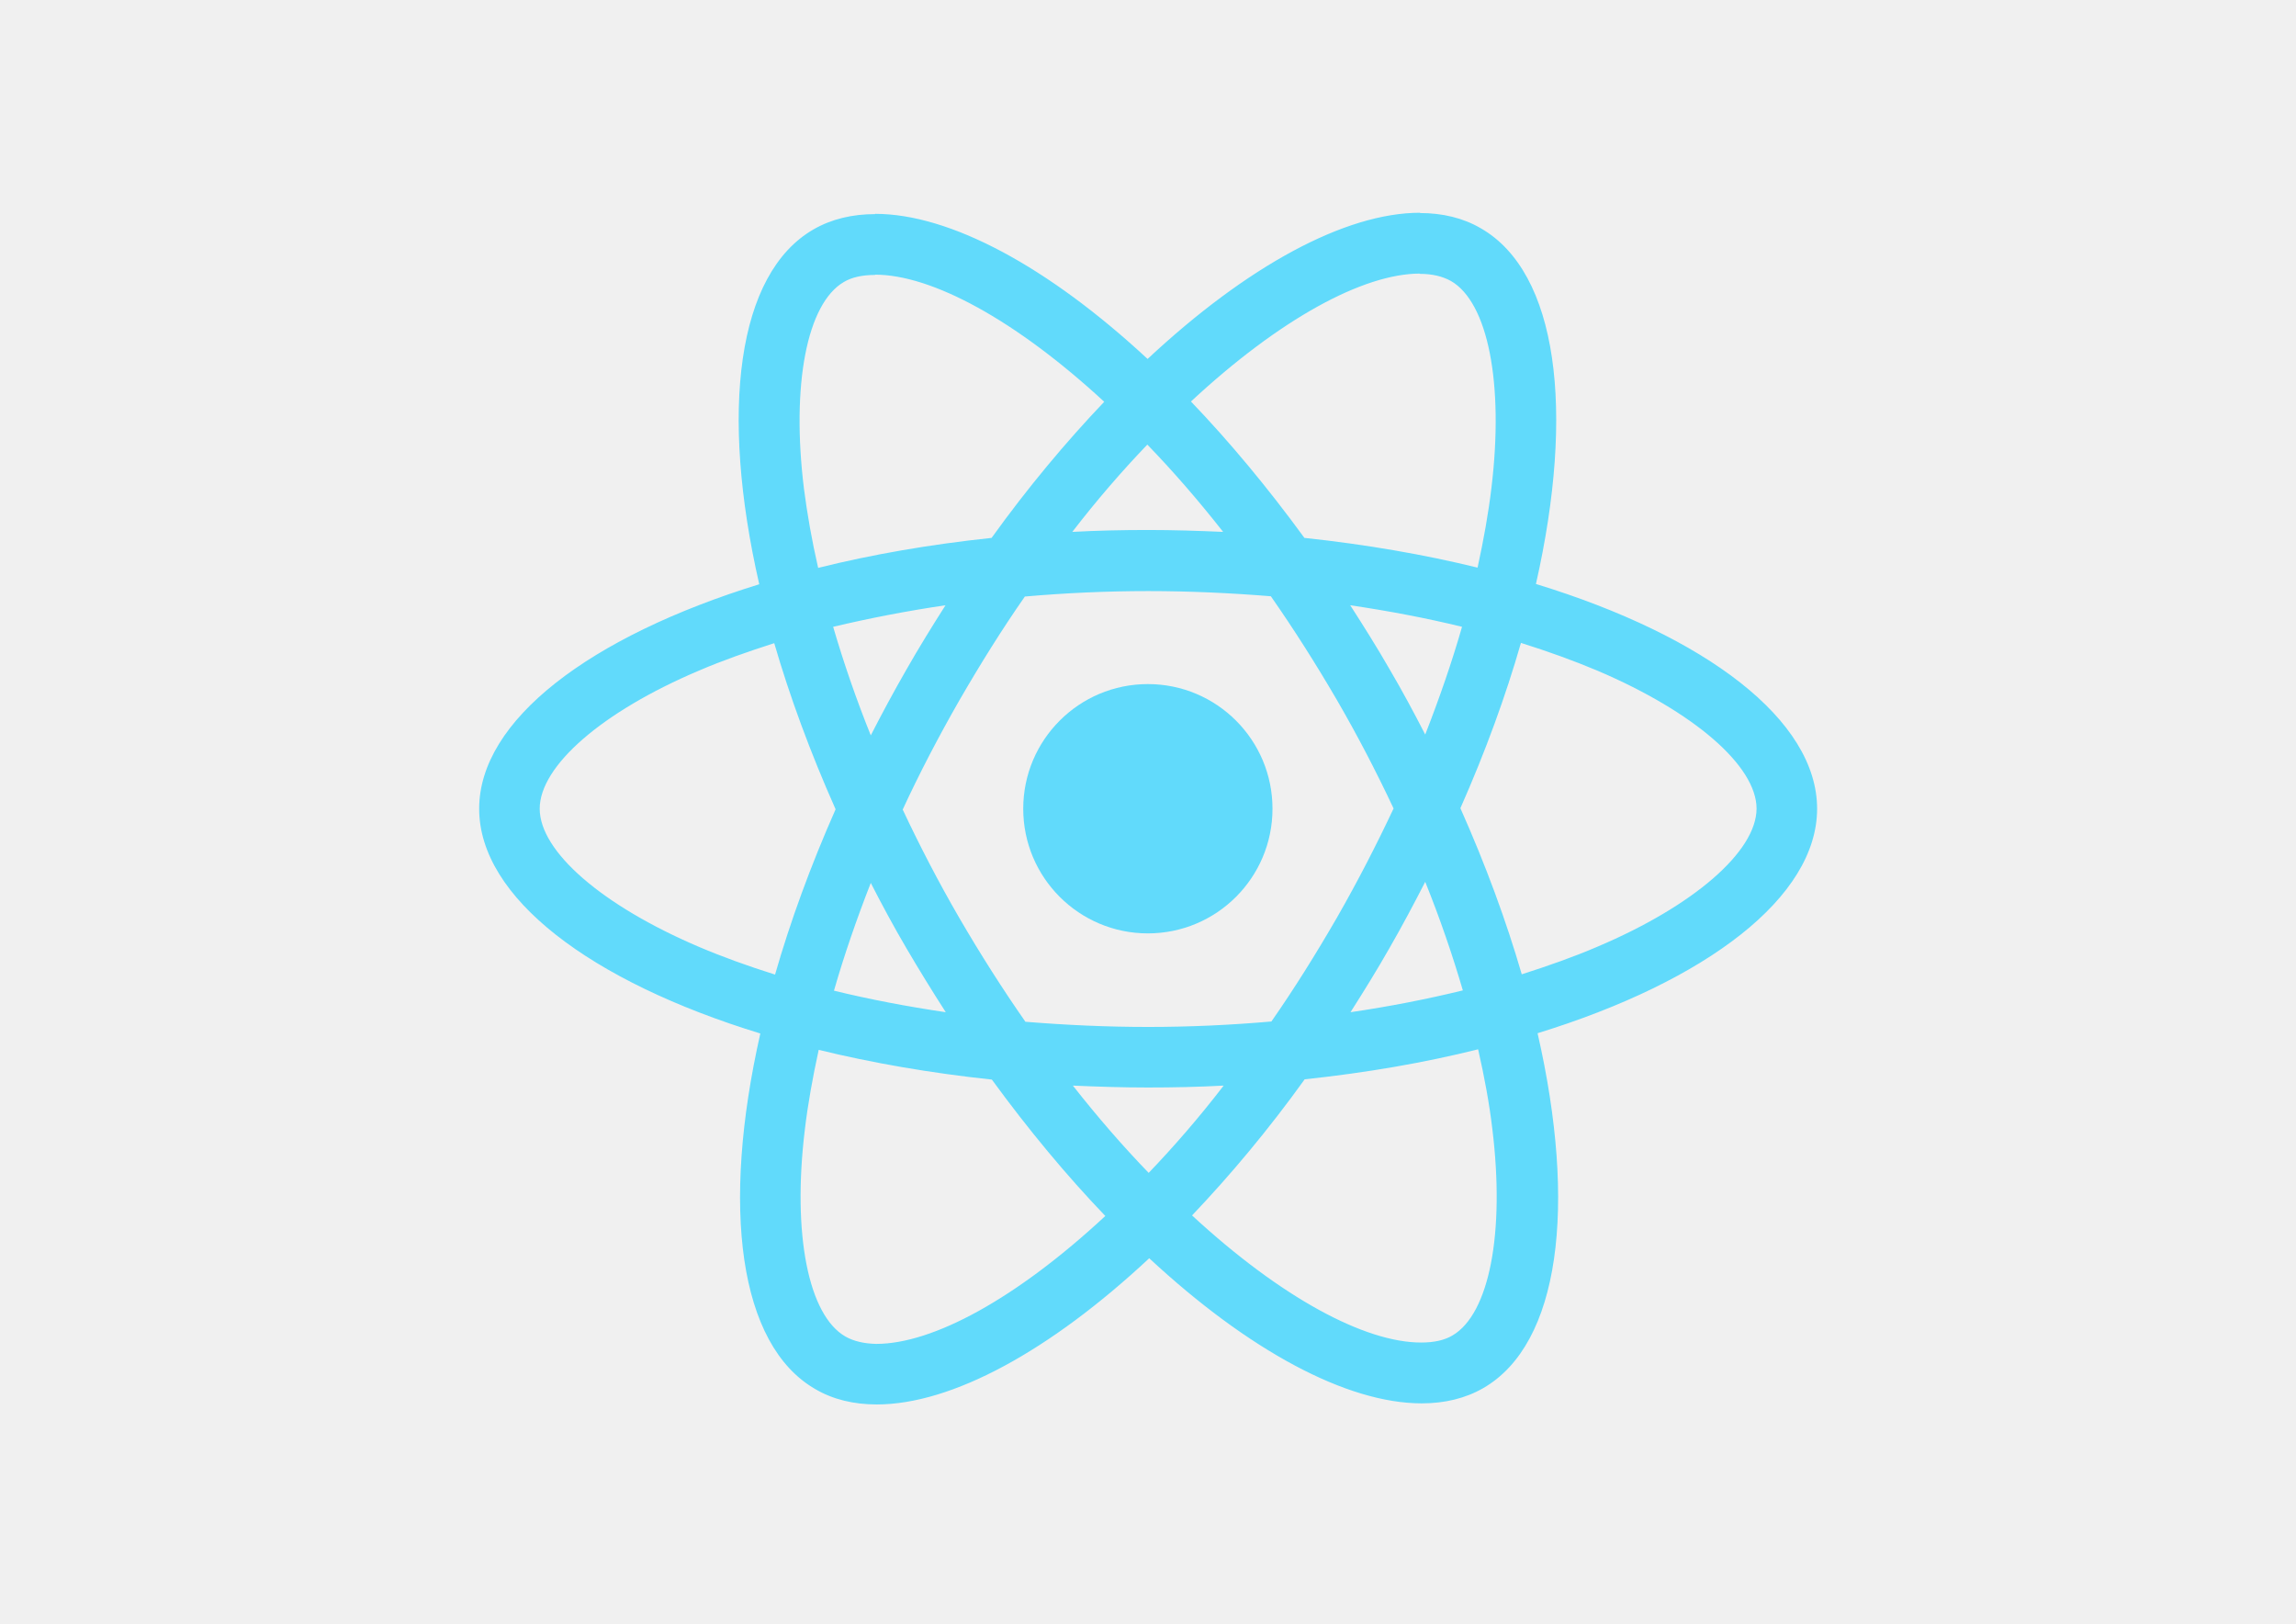
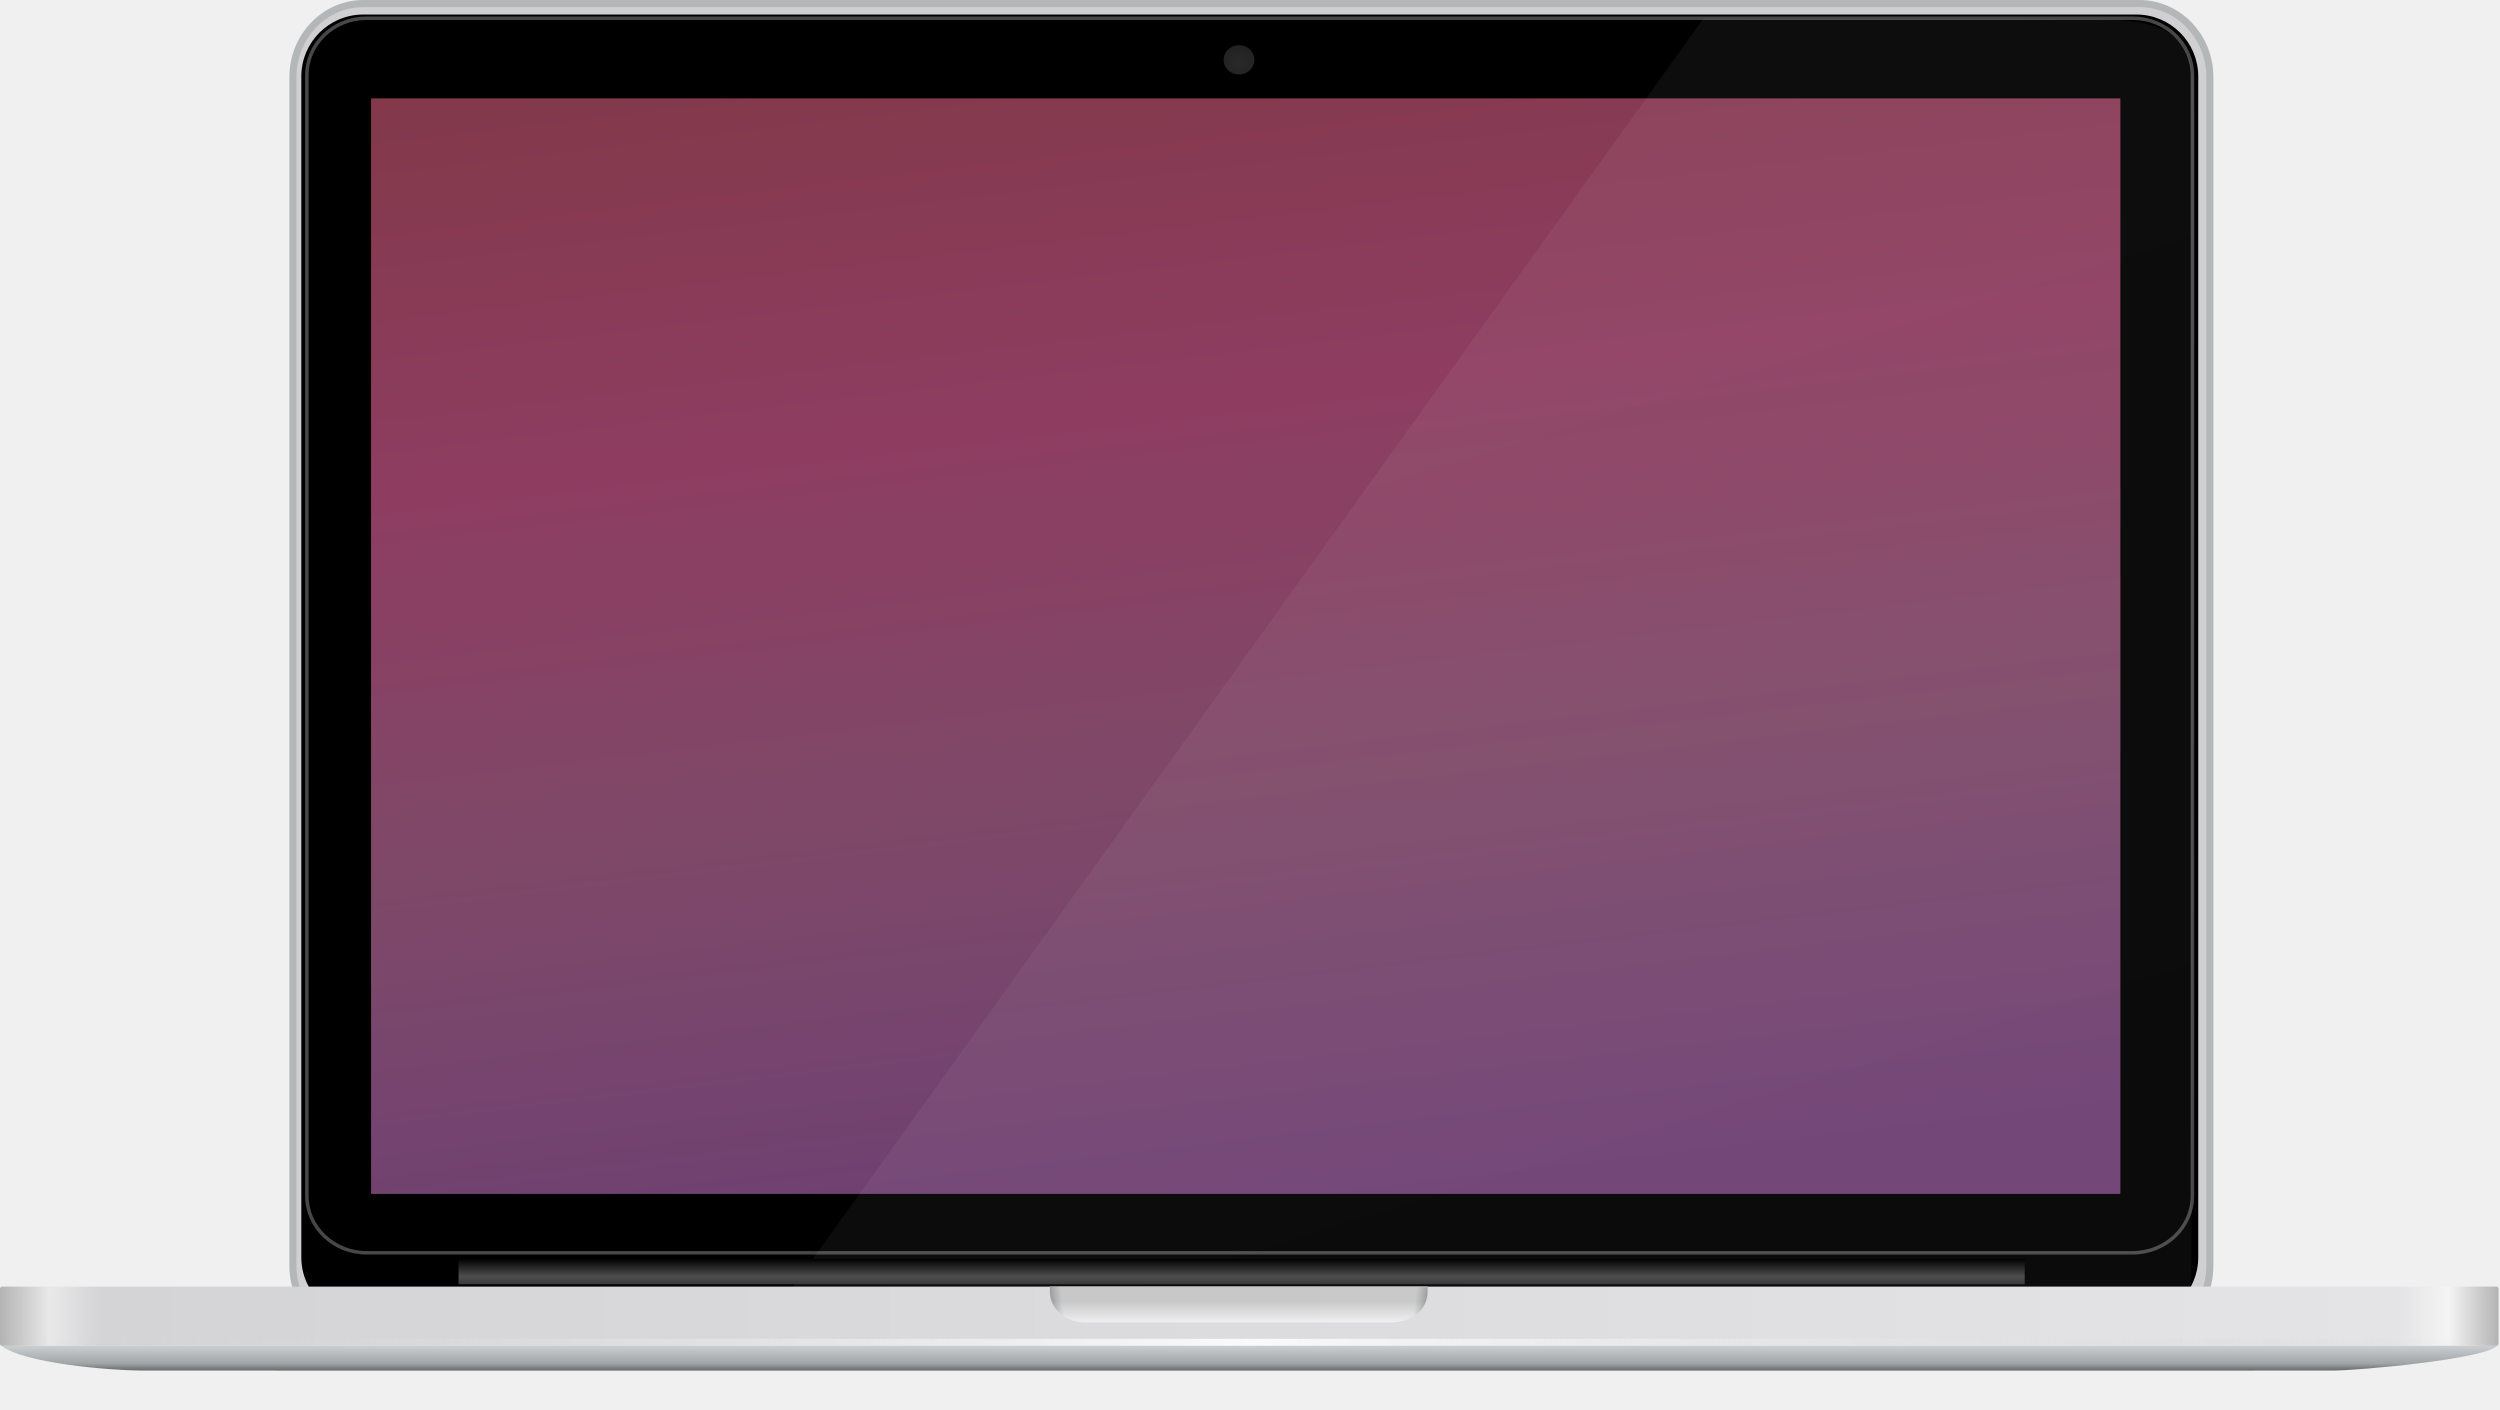
- <svg xmlns="http://www.w3.org/2000/svg" viewBox="0 0 841.9 595.3">
-   <g fill="#61DAFB">
-     <path d="M666.3 296.5c0-32.5-40.7-63.3-103.1-82.4 14.4-63.6 8-114.2-20.2-130.4-6.5-3.8-14.1-5.6-22.4-5.6v22.3c4.6 0 8.3.9 11.4 2.6 13.6 7.8 19.5 37.5 14.9 75.7-1.1 9.4-2.9 19.3-5.1 29.4-19.6-4.8-41-8.5-63.5-10.9-13.5-18.5-27.5-35.3-41.6-50 32.6-30.3 63.2-46.9 84-46.9V78c-27.5 0-63.5 19.6-99.9 53.6-36.4-33.8-72.4-53.2-99.9-53.2v22.3c20.7 0 51.4 16.5 84 46.6-14 14.7-28 31.4-41.3 49.9-22.6 2.4-44 6.1-63.6 11-2.3-10-4-19.7-5.2-29-4.7-38.2 1.1-67.9 14.6-75.8 3-1.8 6.9-2.6 11.5-2.6V78.5c-8.4 0-16 1.8-22.6 5.6-28.1 16.2-34.4 66.7-19.9 130.1-62.2 19.2-102.7 49.9-102.7 82.3 0 32.5 40.7 63.3 103.1 82.4-14.4 63.6-8 114.2 20.2 130.4 6.5 3.8 14.1 5.6 22.5 5.6 27.5 0 63.5-19.6 99.9-53.6 36.4 33.8 72.4 53.2 99.9 53.2 8.4 0 16-1.8 22.6-5.6 28.1-16.2 34.4-66.7 19.9-130.1 62-19.1 102.5-49.9 102.5-82.3zm-130.2-66.7c-3.7 12.9-8.3 26.2-13.5 39.5-4.1-8-8.4-16-13.1-24-4.6-8-9.5-15.8-14.4-23.4 14.2 2.1 27.9 4.7 41 7.9zm-45.8 106.5c-7.8 13.5-15.8 26.3-24.1 38.2-14.9 1.3-30 2-45.2 2-15.1 0-30.2-.7-45-1.9-8.3-11.9-16.4-24.6-24.2-38-7.6-13.1-14.5-26.4-20.8-39.8 6.2-13.4 13.2-26.8 20.7-39.9 7.8-13.5 15.8-26.3 24.1-38.2 14.9-1.3 30-2 45.2-2 15.1 0 30.2.7 45 1.9 8.3 11.9 16.4 24.6 24.2 38 7.6 13.1 14.5 26.4 20.8 39.8-6.3 13.4-13.2 26.8-20.7 39.9zm32.3-13c5.4 13.4 10 26.8 13.8 39.8-13.1 3.2-26.9 5.9-41.2 8 4.9-7.7 9.8-15.6 14.4-23.7 4.6-8 8.9-16.1 13-24.1zM421.2 430c-9.3-9.6-18.6-20.3-27.8-32 9 .4 18.2.7 27.5.7 9.4 0 18.7-.2 27.8-.7-9 11.7-18.3 22.4-27.5 32zm-74.4-58.9c-14.2-2.1-27.9-4.7-41-7.9 3.7-12.9 8.3-26.2 13.5-39.5 4.1 8 8.4 16 13.1 24 4.7 8 9.5 15.8 14.4 23.4zM420.7 163c9.3 9.6 18.6 20.3 27.8 32-9-.4-18.2-.7-27.5-.7-9.4 0-18.7.2-27.8.7 9-11.7 18.3-22.4 27.5-32zm-74 58.9c-4.9 7.7-9.8 15.6-14.4 23.7-4.6 8-8.9 16-13 24-5.4-13.4-10-26.8-13.8-39.8 13.1-3.1 26.9-5.8 41.2-7.9zm-90.5 125.2c-35.4-15.1-58.3-34.9-58.3-50.6 0-15.7 22.9-35.6 58.3-50.6 8.6-3.7 18-7 27.7-10.1 5.7 19.6 13.2 40 22.5 60.9-9.2 20.8-16.6 41.1-22.2 60.6-9.9-3.1-19.3-6.5-28-10.2zM310 490c-13.6-7.8-19.5-37.5-14.9-75.7 1.1-9.4 2.9-19.3 5.1-29.4 19.6 4.8 41 8.5 63.5 10.9 13.5 18.5 27.5 35.3 41.6 50-32.6 30.3-63.2 46.9-84 46.9-4.5-.1-8.3-1-11.3-2.7zm237.2-76.2c4.7 38.2-1.1 67.9-14.6 75.8-3 1.8-6.9 2.6-11.5 2.6-20.7 0-51.4-16.5-84-46.6 14-14.7 28-31.4 41.3-49.9 22.6-2.4 44-6.1 63.6-11 2.3 10.1 4.1 19.8 5.2 29.1zm38.5-66.7c-8.6 3.7-18 7-27.7 10.1-5.7-19.6-13.2-40-22.5-60.9 9.2-20.8 16.6-41.1 22.2-60.6 9.9 3.1 19.3 6.5 28.1 10.2 35.4 15.1 58.3 34.9 58.3 50.6-.1 15.7-23 35.6-58.4 50.6zM320.8 78.4z" />
-     <circle cx="420.9" cy="296.5" r="45.7" />
-     <path d="M520.5 78.1z" />
+ <svg xmlns="http://www.w3.org/2000/svg" xmlns:xlink="http://www.w3.org/1999/xlink" id="svg2" viewBox="0 0 707.42 398.84" version="1.0">
+   <defs id="defs4">
+     <linearGradient id="linearGradient3967">
+       <stop style="stop-color:#000000;stop-opacity:1;" offset="0" id="stop3969" />
+       <stop id="stop3971" offset="0.5" style="stop-color:#4e4e4e;stop-opacity:1;" />
+       <stop style="stop-color:#212121;stop-opacity:1;" offset="1" id="stop3973" />
+     </linearGradient>
+     <linearGradient id="linearGradient3939">
+       <stop id="stop3941" offset="0" style="stop-color:#cfcfcf;stop-opacity:0;" />
+       <stop style="stop-color:#ffffff;stop-opacity:0.846;" offset="0.5" id="stop3945" />
+       <stop id="stop3943" offset="1" style="stop-color:#cfcfcf;stop-opacity:0;" />
+     </linearGradient>
+     <linearGradient x1="359.08" y1="465.67" gradientTransform="matrix(0.99992,0,0,0.8639546,1.2423,49.5956)" x2="359.08" gradientUnits="userSpaceOnUse" y2="472.52" id="linearGradient3905">
+       <stop offset="0" style="stop-color:#000000;stop-opacity:0.701;" id="stop3907" />
+       <stop offset="1" style="stop-color:#4b5151;stop-opacity:0;" id="stop3909" />
+     </linearGradient>
+     <linearGradient id="linearGradient3291">
+       <stop id="stop3293" style="stop-color:#b3b3b3;stop-opacity:1;" offset="0" />
+       <stop id="stop3299" style="stop-color:#e9e9e9;stop-opacity:1;" offset="0.02" />
+       <stop id="stop3297" style="stop-color:#d4d4d7;stop-opacity:1;" offset="0.04" />
+       <stop id="stop3303" style="stop-color:#e4e4e6;stop-opacity:1;" offset="0.96" />
+       <stop id="stop3301" style="stop-color:#f4f4f4;stop-opacity:1;" offset="0.98" />
+       <stop id="stop3295" style="stop-color:#b3b3b3;stop-opacity:1;" offset="1" />
+     </linearGradient>
+     <linearGradient id="linearGradient3231">
+       <stop id="stop3233" style="stop-color:#ffffff" offset="0" />
+       <stop id="stop3235" style="stop-color:#ffffff;stop-opacity:0.855;" offset="1" />
+     </linearGradient>
+     <linearGradient id="linearGradient3237" y2="423.04" xlink:href="#linearGradient3231" gradientUnits="userSpaceOnUse" x2="656.6" gradientTransform="matrix(1.0092 0 0 1.0058 -9.9652 2.1515)" y1="97.768" x1="525.28" />
+     <radialGradient id="radialGradient3257" xlink:href="#linearGradient3231" gradientUnits="userSpaceOnUse" cy="101.43" cx="368.78" gradientTransform="matrix(1 0 0 0.95 0 5.0362)" r="3.469" />
+     <linearGradient id="linearGradient3289" y2="438.17" xlink:href="#linearGradient3291" gradientUnits="userSpaceOnUse" x2="724.58" gradientTransform="matrix(1.002367,0,0,0.7374754,-1.093308,132.9646)" y1="438.17" x1="19.123" />
+     <linearGradient id="linearGradient3321" y2="414.619" gradientUnits="userSpaceOnUse" x2="468.936" gradientTransform="matrix(1.02947,0,0,1.009502,-11.00822,-3.523528)" y1="35.017" x1="423.082">
+       <stop id="stop3315" style="stop-color:#91404b;stop-opacity:1;" offset="0" />
+       <stop offset="0.406" style="stop-color:#a3466f;stop-opacity:1;" id="stop3953" />
+       <stop offset="0.69" style="stop-color:#915378;stop-opacity:1;" id="stop3949" />
+       <stop id="stop3317" style="stop-color:#7d4984;stop-opacity:1;" offset="1" />
+     </linearGradient>
+     <linearGradient id="linearGradient3339" y2="472.52" gradientUnits="userSpaceOnUse" x2="359.08" gradientTransform="matrix(0.99992,0,0,0.8639546,1.2423,49.5956)" y1="465.67" x1="359.08">
+       <stop id="stop3335" style="stop-color:#c6c6c6;stop-opacity:1;" offset="0" />
+       <stop id="stop3337" style="stop-color:#f2f2f2;stop-opacity:1;" offset="1" />
+     </linearGradient>
+     <linearGradient id="linearGradient3415" y2="459.8" xlink:href="#linearGradient3291" gradientUnits="userSpaceOnUse" x2="725.56" gradientTransform="matrix(1.0001,0,0,0.6773799,-0.03056,144.5074)" y1="459.8" x1="18.142" />
+     <linearGradient id="linearGradient3447" y2="478.27" gradientUnits="userSpaceOnUse" x2="695.5" gradientTransform="matrix(1.0083 0 0 1 -3.098 -2.7751)" y1="484.17" x1="700.01">
+       <stop id="stop3391" style="stop-color:#000000" offset="0" />
+       <stop id="stop3393" style="stop-color:#fbfcff;stop-opacity:0" offset="1" />
+     </linearGradient>
+     <linearGradient id="linearGradient3453" y2="485.27" gradientUnits="userSpaceOnUse" x2="329.66" gradientTransform="matrix(1.0127 0 0 1 -6.2255 -2.7751)" y1="473.49" x1="329.66">
+       <stop id="stop3372" style="stop-color:#8f9091" offset="0" />
+       <stop id="stop3374" style="stop-color:#323b3b" offset="1" />
+     </linearGradient>
+     <linearGradient id="linearGradient3466" y2="485.04" gradientUnits="userSpaceOnUse" x2="334.45" gradientTransform="matrix(1.0083,0,0,0.7640716,-3.098,104.5138)" y1="470.3" x1="334.45">
+       <stop id="stop3356" style="stop-color:#d1d4d6;stop-opacity:1;" offset="0" />
+       <stop offset="0.5" style="stop-color:#a1a5a6;stop-opacity:1;" id="stop3947" />
+       <stop id="stop3483" style="stop-color:#000000;stop-opacity:1;" offset="1" />
+     </linearGradient>
+     <linearGradient id="linearGradient3471" y2="473.95" gradientUnits="userSpaceOnUse" x2="43.948" gradientTransform="matrix(1.0578 0 0 1.0104 -4.9081 -7.6835)" y1="479.5" x1="38.15">
+       <stop id="stop3475" style="stop-color:#000000;stop-opacity:.303" offset="0" />
+       <stop id="stop3477" style="stop-color:#fbfcff;stop-opacity:0" offset="1" />
+     </linearGradient>
+     <linearGradient xlink:href="#linearGradient3905" id="linearGradient3919" gradientUnits="userSpaceOnUse" gradientTransform="matrix(-1.000575,0,0,0.848791,736.2129,56.81296)" x1="310.538" y1="467.802" x2="317.675" y2="467.142" />
+     <linearGradient xlink:href="#linearGradient3905" id="linearGradient3921" gradientUnits="userSpaceOnUse" gradientTransform="matrix(0.99992,0,0,0.8639546,1.314358,49.5829)" x1="310.538" y1="467.802" x2="317.675" y2="467.142" />
+     <linearGradient xlink:href="#linearGradient3291" id="linearGradient3929" x1="18.2" y1="455.963" x2="725.504" y2="455.963" gradientUnits="userSpaceOnUse" gradientTransform="matrix(0.9995686,0,0,1.000011,-0.0495583,0.1364643)" />
+     <linearGradient xlink:href="#linearGradient3939" id="linearGradient3937" x1="18.142" y1="464.072" x2="725.142" y2="464.072" gradientUnits="userSpaceOnUse" gradientTransform="matrix(1,0,0,2.395497,0,-648.1928)" />
+     <linearGradient xlink:href="#linearGradient3967" id="linearGradient3965" x1="350.384" y1="439.865" x2="350.384" y2="450.901" gradientUnits="userSpaceOnUse" gradientTransform="matrix(1.477217,0,0,0.8990847,-185.8616,44.38904)" />
+     <linearGradient xlink:href="#linearGradient3231" id="linearGradient3975" gradientUnits="userSpaceOnUse" gradientTransform="matrix(1.327087,0,0,1.0058,-214.4077,2.1515)" x1="525.28" y1="97.768" x2="656.6" y2="423.04" />
+   </defs>
+   <g id="layer1" transform="translate(-18.142 -83.649)">
+     <rect id="rect2453" style="fill:#d0d0d2;stroke:#b3b7b7;stroke-width:2;stroke-linecap:round;stroke-linejoin:bevel" rx="19.999" ry="20.788" height="377.99" width="542.43" y="84.649" x="101.03" />
+     <rect id="rect3225" style="fill:#000000;stroke:#000000;stroke-width:1.009;stroke-linecap:round;stroke-linejoin:bevel" rx="17" ry="17" height="368.169" width="535.76" y="88.266" x="103.91" />
+     <rect id="rect3227" style="opacity:0.871;fill:url(#linearGradient3321)" height="310" width="495" y="111.489" x="123.142" />
+     <path id="path3229" style="opacity:0.054;fill:url(#linearGradient3975);fill-rule:evenodd" d="m 500.125,88.935 -261.42,364.08 399.494,1.02 c 0,0 1.289,-330.92 0.75,-345.69 C 638.383,92.876 629.783,89.321 612.017,89.151 593.345,88.972 500.125,88.93 500.125,88.93 z" />
+     <path id="path3241" style="opacity:.164;fill:url(#radialGradient3257)" d="m372.25 100.72a3.469 3.295 0 1 1 -6.94 0 3.469 3.295 0 1 1 6.94 0z" transform="matrix(1.2563 0 0 1.2563 -94.56 -25.955)" />
+     <rect id="rect3279" style="fill:url(#linearGradient3289);stroke:url(#linearGradient3929);stroke-width:0.805;stroke-linecap:round;stroke-linejoin:bevel;stroke-miterlimit:4;stroke-opacity:1;stroke-dasharray:none" height="15.965" width="706.195" y="448.121" x="18.544" />
+     <path id="rect3323" style="opacity:0.871;fill:url(#linearGradient3339);stroke:none" d="m 315.17,447.658 v 1.537 c 0,4.788 4.46,8.642 10,8.642 h 86.93 c 5.54,0 10,-3.854 10,-8.642 v -1.537 H 315.17 z" />
+     <rect id="rect3481" style="fill:url(#linearGradient3937);fill-opacity:1" height="2" width="707" y="462.489" x="18.142" />
+     <path id="path3917" style="opacity:0.871;fill:url(#linearGradient3919);fill-opacity:1;stroke:none" d="m 422.08,447.889 v 1.51 c 0,4.704 -4.463,8.49 -10.007,8.49 h -86.987 c -5.544,0 -10.007,-3.786 -10.007,-8.49 v -1.51 h 107 z" />
+     <path d="m 315.242,447.646 v 1.537 c 0,4.788 4.46,8.642 10,8.642 h 86.93 c 5.54,0 10,-3.854 10,-8.642 v -1.537 h -106.93 z" style="opacity:0.871;fill:url(#linearGradient3921);fill-opacity:1;stroke:none" id="path3901" />
+     <path id="rect3341" style="fill:url(#linearGradient3466);stroke:none;fill-opacity:1.0" d="m 18.542,464.474 c 6.218,4.88 30.22,6.95 39.6,7 216.018,0.035 620,0 620,0 7.65,9.4e-4 43.32,-3.292 46.6,-7 z" />
+     <rect x="104.972" y="88.803" width="533.558" height="349.348" ry="16.131" rx="16.93" style="opacity:0.279;fill:none;stroke:#ffffff;stroke-width:1;stroke-linecap:round;stroke-linejoin:bevel;stroke-opacity:1;stroke-miterlimit:4;stroke-dasharray:none" id="rect3955" />
+     <rect style="fill:url(#linearGradient3965);fill-opacity:1;stroke:none" id="rect3957" width="443.165" height="7.193" x="147.895" y="439.865" />
  </g>
</svg>
